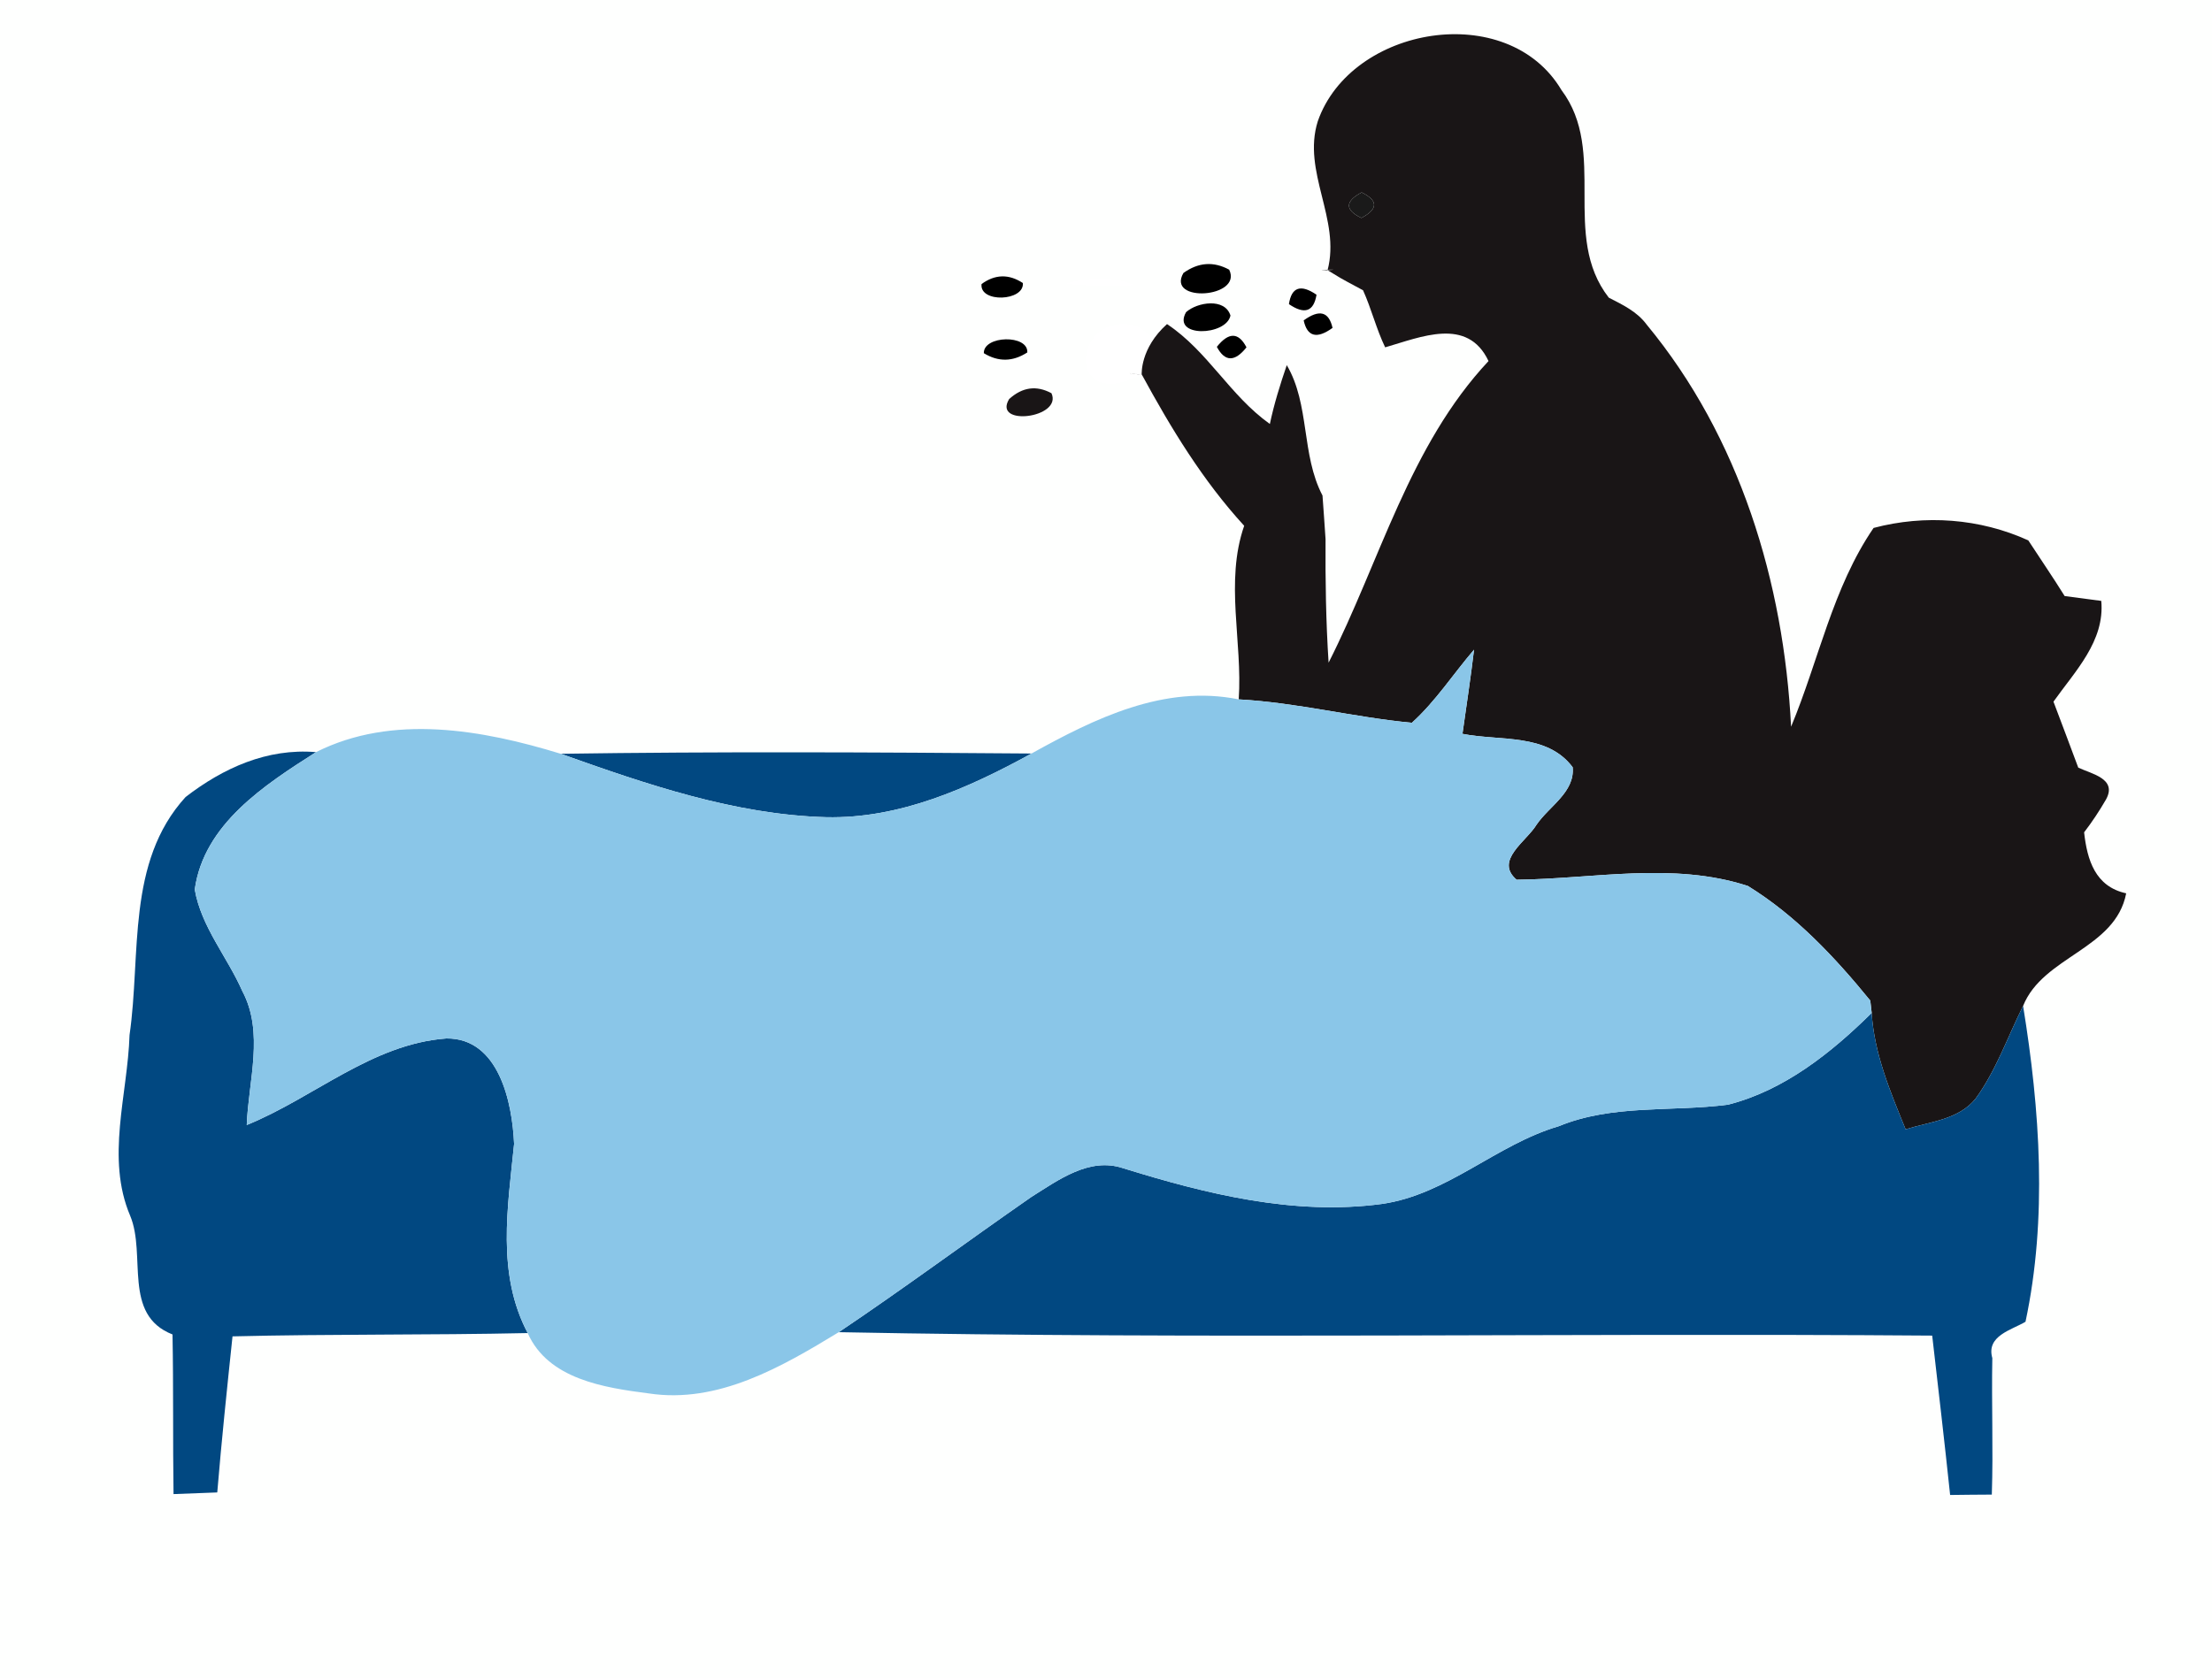
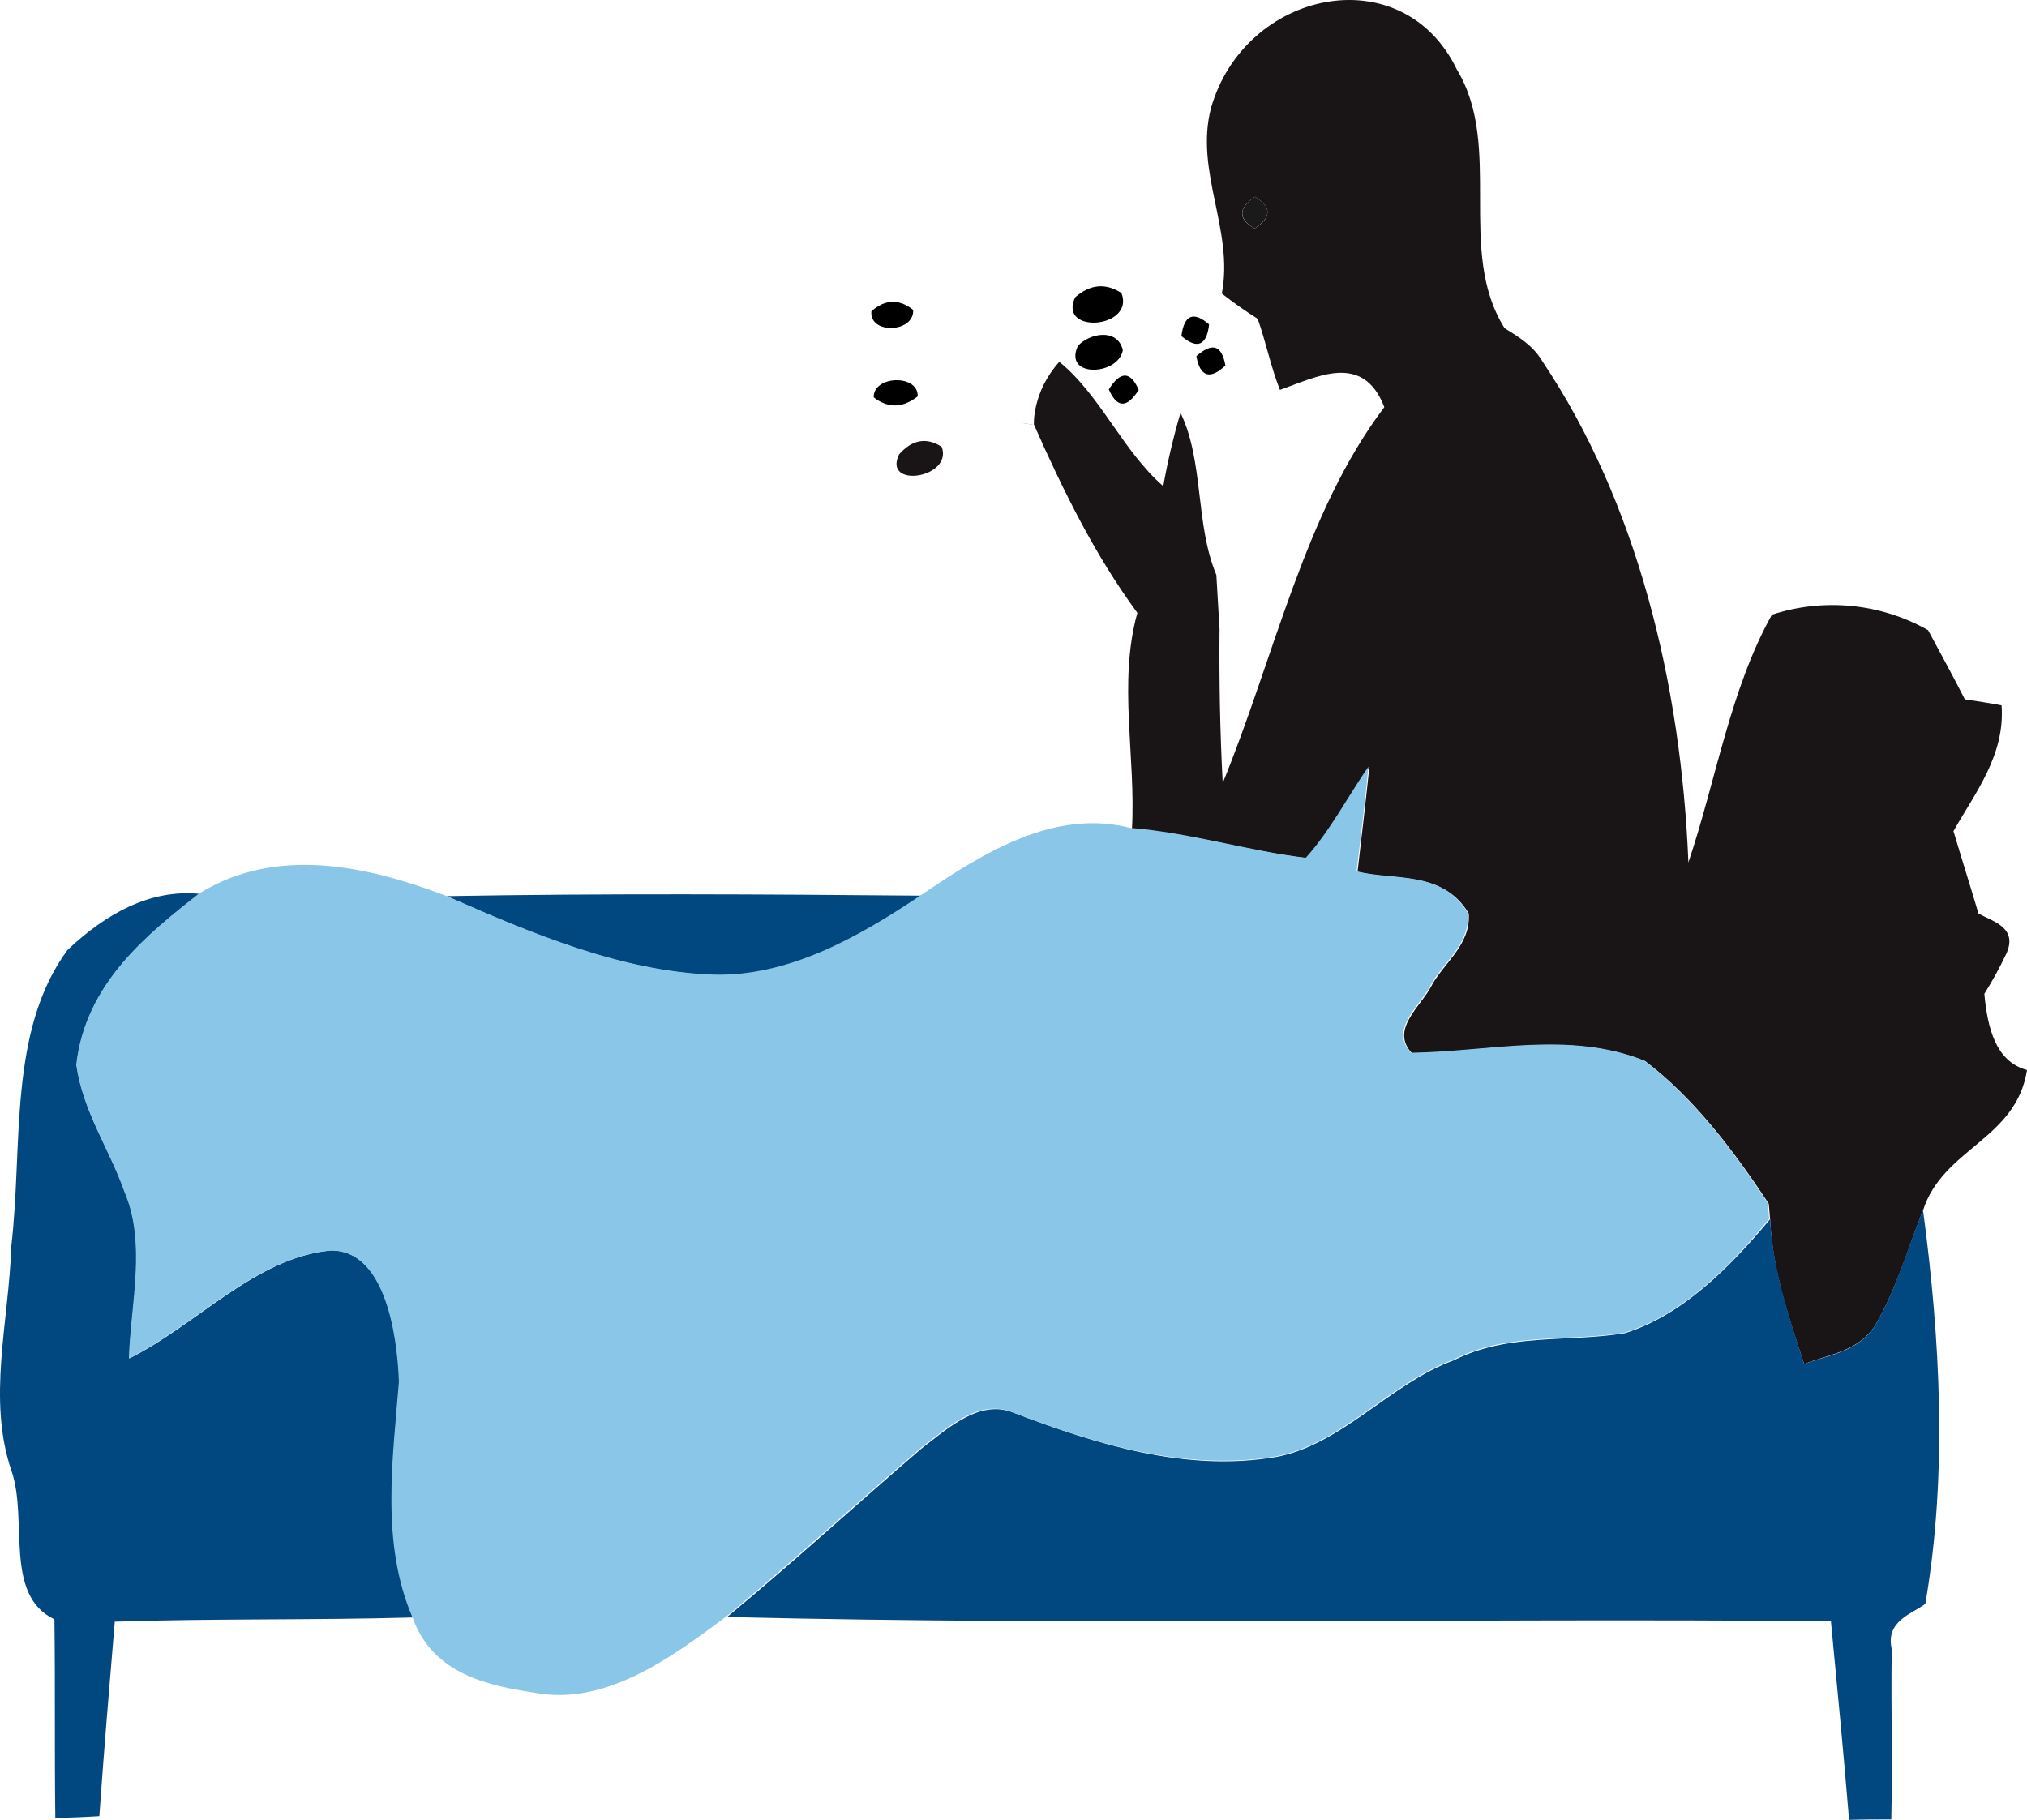
- <svg xmlns="http://www.w3.org/2000/svg" width="174pt" height="132pt" viewBox="0 0 174 132" version="1.1" id="svg38">
-   <defs id="defs42" />
-   <g id="#fefffeff">
-     <path fill="#fefffe" opacity="1" d="M 0,0 H 174 V 132 H 0 V 0 m 103.66,9.54 c -1.25,3.98 1.82,7.7 0.77,11.72 -1.56,0 -0.136,-1.004 -1.696,-0.904 2.43,0.71 2.246,1.284 4.486,2.484 0.66,1.46 1.04,3.04 1.74,4.49 2.81,-0.81 6.48,-2.42 8.13,1.08 -6.23,6.65 -8.54,15.77 -12.58,23.73 -0.21,-3.23 -0.26,-6.48 -0.24,-9.72 -0.07,-1.14 -0.16,-2.29 -0.24,-3.43 -1.69,-3.23 -0.98,-7.15 -2.81,-10.26 -0.52,1.52 -1,3.06 -1.33,4.63 C 96.73,31.11 92.602,27.759 89.382,25.619 84.291,24.4 83.731,32.651 89.81,29.46 c 2.3,4.23 4.79,8.34 8.06,11.91 -1.53,4.39 -0.12,9.12 -0.43,13.66 -5.86,-1.19 -11.33,1.5 -16.3,4.26 -12.34,-0.1 -24.69,-0.16 -37.03,0.02 -6.16,-1.89 -13.23,-3.16 -19.25,-0.13 -3.85,-0.32 -7.3,1.25 -10.26,3.53 -4.68,5.13 -3.49,12.4 -4.41,18.73 -0.15,4.71 -1.88,9.67 0.05,14.22 1.29,3.09 -0.63,7.79 3.33,9.34 0.08,4.18 0.02,8.37 0.08,12.56 1.15,-0.04 2.29,-0.08 3.44,-0.13 0.34,-4.1 0.77,-8.19 1.2,-12.28 7.74,-0.19 15.48,-0.09 23.22,-0.26 1.61,3.64 6.03,4.3 9.53,4.75 5.45,0.83 10.47,-2.1 14.94,-4.82 28.66,0.56 57.34,0.05 86.01,0.27 0.48,4.17 0.97,8.35 1.41,12.54 1.09,-0.02 2.18,-0.02 3.28,-0.03 0.12,-3.58 -0.03,-7.16 0.04,-10.74 -0.5,-1.76 1.52,-2.21 2.61,-2.86 1.73,-8.13 1.14,-16.68 -0.19,-24.85 1.57,-3.92 7.26,-4.45 8.11,-8.86 -2.44,-0.53 -3.07,-2.63 -3.31,-4.8 0.63,-0.82 1.2,-1.68 1.72,-2.58 0.91,-1.64 -1.12,-2.01 -2.18,-2.51 -0.64,-1.73 -1.3,-3.46 -1.95,-5.19 1.69,-2.39 4.05,-4.76 3.76,-7.93 -0.72,-0.1 -2.16,-0.28 -2.88,-0.38 -0.92,-1.48 -1.91,-2.92 -2.86,-4.38 -3.8,-1.73 -8.14,-2.05 -12.17,-0.98 -3.22,4.7 -4.32,10.44 -6.49,15.64 -0.57,-11.35 -4.04,-22.79 -11.36,-31.64 -0.75,-1.02 -1.89,-1.56 -2.98,-2.12 -3.79,-4.87 -0.06,-11.46 -3.72,-16.33 -4.24,-7.15 -16.55,-5.05 -19.17,2.45 M 83.85,22.33 c 1.78,0.17 3.58,0.23 5.37,0.1 -1.73,-0.73 -3.6,-0.63 -5.37,-0.1 m 9.24,-0.85 c -1.37,2.37 4.68,1.97 3.6,-0.26 -1.23,-0.67 -2.43,-0.58 -3.6,0.26 m -15.88,0.87 c -0.17,1.5 3.37,1.36 3.25,-0.08 -1.1,-0.72 -2.18,-0.7 -3.25,0.08 m 24.18,1.58 c 1.23,0.84 1.95,0.59 2.17,-0.74 -1.24,-0.85 -1.97,-0.6 -2.17,0.74 m -8.09,0.63 c -1.15,2.02 3.16,1.88 3.49,0.27 -0.43,-1.41 -2.61,-1.06 -3.49,-0.27 m 9.25,0.65 c 0.28,1.29 1.04,1.48 2.27,0.59 -0.29,-1.29 -1.04,-1.48 -2.27,-0.59 m -6.83,2.08 c 0.63,1.19 1.41,1.2 2.33,0.04 -0.62,-1.2 -1.4,-1.21 -2.33,-0.04 m -18.33,0.5 c 1.14,0.7 2.28,0.68 3.42,-0.06 0.08,-1.43 -3.46,-1.34 -3.42,0.06 m 1.99,3.61 c -1.32,2.18 4.22,1.5 3.33,-0.46 -1.19,-0.64 -2.29,-0.48 -3.33,0.46 z" id="path2" />
+ <svg xmlns="http://www.w3.org/2000/svg" id="svg38" width="502.588" height="451.292" viewBox="0 0 502.588 451.292">
+   <defs>
+     <style>.cls-1{fill:#191516;}.cls-2{fill:#1a1a1a;}.cls-3{fill:#014881;}.cls-4{fill:#8ac6e8;}</style>
+   </defs>
+   <g id="_191516ff" data-name=" 191516ff">
+     <path id="path5" class="cls-1" d="M244.242-35.114C252.57-64.559,291.733-72.79,305.238-44.736,316.83-25.608,305.013.244,317.055,19.371c3.489,2.203,7.09,4.289,9.453,8.347,23.296,34.778,34.325,79.641,36.125,124.157,6.865-20.403,10.354-42.893,20.707-61.441A48.236,48.236,0,0,1,422.054,94.26c3.038,5.68,6.19,11.361,9.116,17.157,2.251.348,6.865,1.043,9.116,1.507.9,12.404-6.64,21.794-11.929,31.184,2.026,6.84,4.164,13.563,6.19,20.403,3.376,1.971,9.791,3.362,6.977,9.854a95.186,95.186,0,0,1-5.514,10.085c.788,8.463,2.813,16.809,10.579,18.896-2.701,17.273-20.82,19.36-25.771,34.778-3.826,9.622-6.752,19.939-11.929,28.634-4.277,6.492-11.479,7.072-17.556,9.506-3.826-11.593-7.878-23.301-8.44-35.937l-.338-3.825c-8.778-13.332-18.682-26.315-30.611-35.358-18.794-7.535-38.714-2.203-57.845-1.971-5.627-5.912,2.476-11.825,4.952-16.925,3.151-5.68,9.678-10.085,9.116-17.737-6.415-10.665-18.231-7.999-27.572-10.317,1.013-8.694,2.026-17.273,2.926-25.968-5.177,7.535-9.566,15.882-15.53,22.606-14.518-1.739-28.698-6.26-43.328-7.187,1.013-17.853-3.489-36.401,1.35-53.674-10.354-14.027-18.344-30.141-25.659-46.718l-2.813-.232h0c1.688,0,1.125.232,2.813.232h0s-.45-7.999,6.302-15.534c10.241,8.347,15.643,22.026,25.772,30.836a170.486,170.486,0,0,1,4.277-18.2c5.852,12.172,3.601,27.59,8.891,40.226.225,4.521.563,9.042.788,13.447-.113,12.752.113,25.504.788,38.14,12.829-31.3,20.257-67.005,40.064-93.205-5.289-13.795-16.881-7.419-25.884-4.289-2.251-5.68-3.489-11.94-5.514-17.621a101.594,101.594,0,0,1-8.891-6.26c4.952-.348-4.952,0,0,0,3.038-15.65-6.752-30.257-2.701-45.907m10.916,21.91c-4.164,2.782-4.277,5.449-.113,7.883,4.277-2.666,4.277-5.333.113-7.883Z" transform="translate(56 62)" />
+     <path id="path9" class="cls-1" d="M166.927,50.672c3.264-3.71,6.865-4.289,10.579-1.855C180.319,56.584,162.763,59.25,166.927,50.672Z" transform="translate(56 62)" />
  </g>
-   <g id="#191516ff">
-     <path fill="#191516" opacity="1" d="m 103.66,9.54 c 2.62,-7.5 14.93,-9.6 19.17,-2.45 3.66,4.87 -0.07,11.46 3.72,16.33 1.09,0.56 2.23,1.1 2.98,2.12 7.32,8.85 10.79,20.29 11.36,31.64 2.17,-5.2 3.27,-10.94 6.49,-15.64 4.03,-1.07 8.37,-0.75 12.17,0.98 0.95,1.46 1.94,2.9 2.86,4.38 0.72,0.1 2.16,0.28 2.88,0.38 0.29,3.17 -2.07,5.54 -3.76,7.93 0.65,1.73 1.31,3.46 1.95,5.19 1.06,0.5 3.09,0.87 2.18,2.51 -0.52,0.9 -1.09,1.76 -1.72,2.58 0.24,2.17 0.87,4.27 3.31,4.8 -0.85,4.41 -6.54,4.94 -8.11,8.86 -1.22,2.44 -2.12,5.08 -3.74,7.3 -1.34,1.66 -3.61,1.81 -5.5,2.41 -1.2,-2.95 -2.47,-5.94 -2.67,-9.16 l -0.11,-0.97 c -2.77,-3.4 -5.86,-6.7 -9.63,-9.02 -5.9,-1.92 -12.15,-0.55 -18.19,-0.49 -1.77,-1.51 0.77,-3.01 1.56,-4.32 0.99,-1.46 3.03,-2.56 2.85,-4.53 -2.03,-2.71 -5.74,-2.04 -8.67,-2.63 0.31,-2.21 0.65,-4.41 0.91,-6.62 -1.64,1.91 -3.02,4.06 -4.89,5.75 -4.56,-0.43 -9.03,-1.59 -13.62,-1.84 0.31,-4.54 -1.1,-9.27 0.43,-13.66 C 94.6,37.8 92.11,33.69 89.81,29.46 l -0.89,-0.05 c -0.2,-0.31 0.21,0.31 0,0 0.54,0 0.35,0.05 0.89,0.05 -0.01,-0.68 0,0.68 0,0 0,0 -0.14,-2.045 1.989,-3.96 3.22,2.14 4.931,5.61 8.091,7.86 0.33,-1.57 0.81,-3.11 1.33,-4.63 1.83,3.11 1.12,7.03 2.81,10.26 0.08,1.14 0.17,2.29 0.24,3.43 -0.02,3.24 0.03,6.49 0.24,9.72 4.04,-7.96 6.35,-17.08 12.58,-23.73 -1.65,-3.5 -5.32,-1.89 -8.13,-1.08 -0.7,-1.45 -1.08,-3.03 -1.74,-4.49 -2.24,-1.2 -1.605,-0.87 -2.79,-1.58 1.56,-0.1 -1.56,0 0,0 1.05,-4.02 -2.02,-7.74 -0.77,-11.72 m 3.45,5.6 c -1.32,0.7 -1.33,1.38 -0.02,2.01 1.32,-0.7 1.33,-1.37 0.02,-2.01 z" id="path5" />
-     <path fill="#191516" opacity="1.00" d=" M 79.38 31.40 C 80.42 30.46 81.52 30.30 82.71 30.94 C 83.60 32.90 78.06 33.58 79.38 31.40 Z" id="path9" />
+   <g id="_014881ff" data-name=" 014881ff">
+     <path id="path12" class="cls-2" d="M255.158-13.204c4.164,2.55,4.164,5.101-.113,7.883C250.994-7.755,250.994-10.422,255.158-13.204Z" transform="translate(56 62)" />
+     <path id="path14" d="M236.927,21.342c.675-5.217,2.926-6.26,6.865-2.898C243.229,23.661,240.865,24.704,236.927,21.342Z" transform="translate(56 62)" />
+     <path id="path16" class="cls-3" d="M-39.245,173.554c9.453-8.926,20.37-15.07,32.636-13.911-12.83,10.086-28.135,22.258-30.386,42.429,1.576,11.593,8.103,20.751,11.929,31.416,5.514,12.868,1.576,27.706,1.125,41.386,16.768-8.347,31.286-25.04,49.968-26.779,13.167-.232,16.543,19.823,16.993,32.575-1.575,19.591-4.389,40.111,3.376,58.427-24.646.696-49.292.232-73.938,1.043-1.351,16.114-2.701,32.112-3.826,48.225-3.714.232-7.315.348-10.916.464-.225-16.462,0-32.923-.225-49.269-12.604-6.028-6.527-24.576-10.579-36.633-6.19-17.853-.675-37.328-.113-55.877C-50.274,222.243-54.101,193.725-39.245,173.554Z" transform="translate(56 62)" />
+     <path id="path18" class="cls-3" d="M54.725,160.222c39.276-.696,78.553-.464,117.829-.116-15.755,10.665-32.974,20.171-51.43,19.707C98.165,179.002,76.108,169.728,54.725,160.222Z" transform="translate(56 62)" />
+     <path id="path20" class="cls-3" d="M346.878,268.613c14.067-4.405,25.771-15.998,36.013-28.286.675,12.636,4.727,24.345,8.44,35.937,5.965-2.318,13.28-2.898,17.556-9.506,5.177-8.694,7.99-19.128,11.929-28.634,4.276,32.112,6.077,65.614.563,97.61-3.489,2.55-9.903,4.289-8.328,11.245-.225,14.027.225,28.054-.113,42.197-3.489,0-6.978,0-10.466.116-1.351-16.462-2.926-32.807-4.502-49.269-91.269-.811-182.539,1.159-273.696-1.043,16.318-13.447,32.074-27.938,48.167-41.733,6.752-5.217,14.518-12.288,22.846-8.926,20.932,7.999,42.877,14.723,64.935,11.013,16.318-2.898,28.585-18.316,44.228-23.997C317.955,268.497,332.81,270.932,346.878,268.613Z" transform="translate(56 62)" />
  </g>
-   <g id="#014881ff">
-     <path fill="#014881" opacity="1.00" d=" M 107.11 15.14 C 108.42 15.78 108.41 16.45 107.09 17.15 C 105.78 16.52 105.79 15.84 107.11 15.14 Z" id="path12" style="fill:#1a1a1a" />
-     <path fill="#014881" opacity="1.00" d=" M 101.39 23.93 C 101.59 22.59 102.32 22.34 103.56 23.19 C 103.34 24.52 102.62 24.77 101.39 23.93 Z" id="path14" style="fill:#000000" />
-     <path fill="#014881" opacity="1.00" d=" M 14.60 62.71 C 17.56 60.43 21.01 58.86 24.86 59.18 C 20.83 61.75 16.03 64.84 15.32 69.99 C 15.83 72.94 17.88 75.29 19.06 77.98 C 20.80 81.25 19.54 85.04 19.41 88.52 C 24.68 86.38 29.25 82.14 35.11 81.71 C 39.25 81.66 40.30 86.77 40.44 90.01 C 39.94 95.00 39.05 100.23 41.51 104.89 C 33.77 105.06 26.03 104.96 18.29 105.15 C 17.86 109.24 17.43 113.33 17.09 117.43 C 15.94 117.48 14.80 117.52 13.65 117.56 C 13.59 113.37 13.65 109.18 13.57 105.00 C 9.61 103.45 11.53 98.75 10.24 95.66 C 8.31 91.11 10.04 86.15 10.19 81.44 C 11.11 75.11 9.92 67.84 14.60 62.71 Z" id="path16" />
-     <path fill="#014881" opacity="1.00" d=" M 44.11 59.31 C 56.45 59.13 68.80 59.19 81.14 59.29 C 76.18 62.01 70.78 64.43 64.99 64.30 C 57.78 64.10 50.85 61.71 44.11 59.31 Z" id="path18" />
-     <path fill="#014881" opacity="1.00" d=" M 135.93 86.92 C 140.34 85.80 144.04 82.85 147.23 79.70 C 147.43 82.92 148.70 85.91 149.90 88.86 C 151.79 88.26 154.06 88.11 155.40 86.45 C 157.02 84.23 157.92 81.59 159.14 79.15 C 160.47 87.32 161.06 95.87 159.33 104.00 C 158.24 104.65 156.22 105.10 156.72 106.86 C 156.65 110.44 156.80 114.02 156.68 117.60 C 155.58 117.61 154.49 117.61 153.40 117.63 C 152.96 113.44 152.47 109.26 151.99 105.09 C 123.32 104.87 94.64 105.38 65.98 104.82 C 71.10 101.38 76.06 97.70 81.13 94.18 C 83.25 92.85 85.68 91.04 88.32 91.91 C 94.89 93.95 101.79 95.66 108.71 94.73 C 113.85 93.99 117.70 90.06 122.60 88.62 C 126.84 86.87 131.49 87.50 135.93 86.92 Z" id="path20" />
-   </g>
-   <g id="#8ac6e8ff">
-     <path fill="#8ac6e8" opacity="1.00" d=" M 93.09 21.48 C 94.26 20.64 95.46 20.55 96.69 21.22 C 97.77 23.45 91.72 23.85 93.09 21.48 Z" id="path23" style="fill:#000000" />
-     <path fill="#8ac6e8" opacity="1.00" d=" M 77.21 22.35 C 78.28 21.57 79.36 21.55 80.46 22.27 C 80.58 23.71 77.04 23.85 77.21 22.35 Z" id="path25" style="fill:#000000" />
-     <path fill="#8ac6e8" opacity="1.00" d=" M 93.30 24.56 C 94.18 23.77 96.36 23.42 96.79 24.83 C 96.46 26.44 92.15 26.58 93.30 24.56 Z" id="path27" style="fill:#000000" />
-     <path fill="#8ac6e8" opacity="1.00" d=" M 102.55 25.21 C 103.78 24.32 104.53 24.51 104.82 25.80 C 103.59 26.69 102.83 26.50 102.55 25.21 Z" id="path29" style="fill:#000000" />
-     <path fill="#8ac6e8" opacity="1.00" d=" M 95.72 27.29 C 96.65 26.12 97.43 26.13 98.05 27.33 C 97.13 28.49 96.35 28.48 95.72 27.29 Z" id="path31" style="fill:#000000" />
-     <path fill="#8ac6e8" opacity="1.00" d=" M 77.39 27.79 C 77.35 26.39 80.89 26.30 80.81 27.73 C 79.67 28.47 78.53 28.49 77.39 27.79 Z" id="path33" style="fill:#000000" />
-     <path fill="#8ac6e8" opacity="1.00" d=" M 111.06 56.87 C 112.93 55.18 114.31 53.03 115.95 51.12 C 115.69 53.33 115.35 55.53 115.04 57.74 C 117.97 58.33 121.68 57.66 123.71 60.37 C 123.89 62.34 121.85 63.44 120.86 64.90 C 120.07 66.21 117.53 67.71 119.30 69.22 C 125.34 69.16 131.59 67.79 137.49 69.71 C 141.26 72.03 144.35 75.33 147.12 78.73 L 147.23 79.70 C 144.04 82.85 140.34 85.80 135.93 86.92 C 131.49 87.50 126.84 86.87 122.60 88.62 C 117.70 90.06 113.85 93.99 108.71 94.73 C 101.79 95.66 94.89 93.95 88.32 91.91 C 85.68 91.04 83.25 92.85 81.13 94.18 C 76.06 97.70 71.10 101.38 65.98 104.82 C 61.51 107.54 56.49 110.47 51.04 109.64 C 47.54 109.19 43.12 108.53 41.51 104.89 C 39.05 100.23 39.94 95.00 40.44 90.01 C 40.30 86.77 39.25 81.66 35.11 81.71 C 29.25 82.14 24.68 86.38 19.41 88.52 C 19.54 85.04 20.80 81.25 19.06 77.98 C 17.88 75.29 15.83 72.94 15.32 69.99 C 16.03 64.84 20.83 61.75 24.86 59.18 C 30.88 56.15 37.95 57.42 44.11 59.31 C 50.85 61.71 57.78 64.10 64.99 64.30 C 70.78 64.43 76.18 62.01 81.14 59.29 C 86.11 56.53 91.58 53.84 97.44 55.03 C 102.03 55.28 106.50 56.44 111.06 56.87 Z" id="path35" />
+   <g id="_8ac6e8ff" data-name=" 8ac6e8ff">
+     <path id="path23" d="M210.592,11.72q5.571-4.869,11.479-1.043C225.447,19.487,206.203,20.994,210.592,11.72Z" transform="translate(56 62)" />
+     <path id="path25" d="M160.062,15.198c3.376-3.014,6.865-3.13,10.354-.348C170.753,20.531,159.499,20.994,160.062,15.198Z" transform="translate(56 62)" />
+     <path id="path27" d="M211.268,23.777c2.813-3.13,9.791-4.521,11.141,1.043C221.284,31.196,207.554,31.776,211.268,23.777Z" transform="translate(56 62)" />
+     <path id="path29" d="M240.64,26.327c3.939-3.478,6.302-2.782,7.202,2.318C244.017,32.239,241.541,31.428,240.64,26.327Z" transform="translate(56 62)" />
+     <path id="path31" d="M218.92,34.558c2.926-4.637,5.402-4.521,7.428.116C223.422,39.311,220.946,39.195,218.92,34.558Z" transform="translate(56 62)" />
+     <path id="path33" d="M160.625,36.529c-.113-5.449,11.141-5.796,10.916-.232C167.827,39.195,164.226,39.311,160.625,36.529Z" transform="translate(56 62)" />
+     <path id="path35" class="cls-4" d="M267.762,150.716c5.965-6.608,10.354-15.07,15.53-22.606-.788,8.694-1.913,17.273-2.926,25.968,9.341,2.319,21.157-.348,27.572,10.318.563,7.767-5.965,12.056-9.116,17.737-2.476,5.101-10.579,11.013-4.952,16.925,19.244-.232,39.164-5.564,57.845,1.971,12.042,9.158,21.833,22.026,30.611,35.358l.338,3.826c-10.129,12.404-21.945,23.997-36.013,28.286-14.18,2.319-28.923-.232-42.427,6.724-15.643,5.68-27.797,21.099-44.228,23.997-22.058,3.594-44.003-3.014-64.935-11.013-8.44-3.362-16.093,3.71-22.846,8.926-16.093,13.795-31.961,28.286-48.167,41.733-14.18,10.665-30.161,22.142-47.492,18.896-11.141-1.739-25.209-4.405-30.273-18.664-7.878-18.316-4.952-38.835-3.376-58.427-.45-12.752-3.826-32.807-16.994-32.575C7.233,249.833-7.284,266.41-24.053,274.873c.45-13.679,4.389-28.518-1.125-41.386-3.714-10.549-10.241-19.823-11.929-31.416,2.251-20.171,17.556-32.343,30.386-42.429,19.132-11.94,41.64-6.956,61.222.464,21.495,9.39,43.553,18.78,66.398,19.592,18.456.464,35.562-9.042,51.43-19.707,15.868-10.781,33.199-21.446,51.881-16.693C239.065,144.456,253.245,148.977,267.762,150.716Z" transform="translate(56 62)" />
  </g>
</svg>
